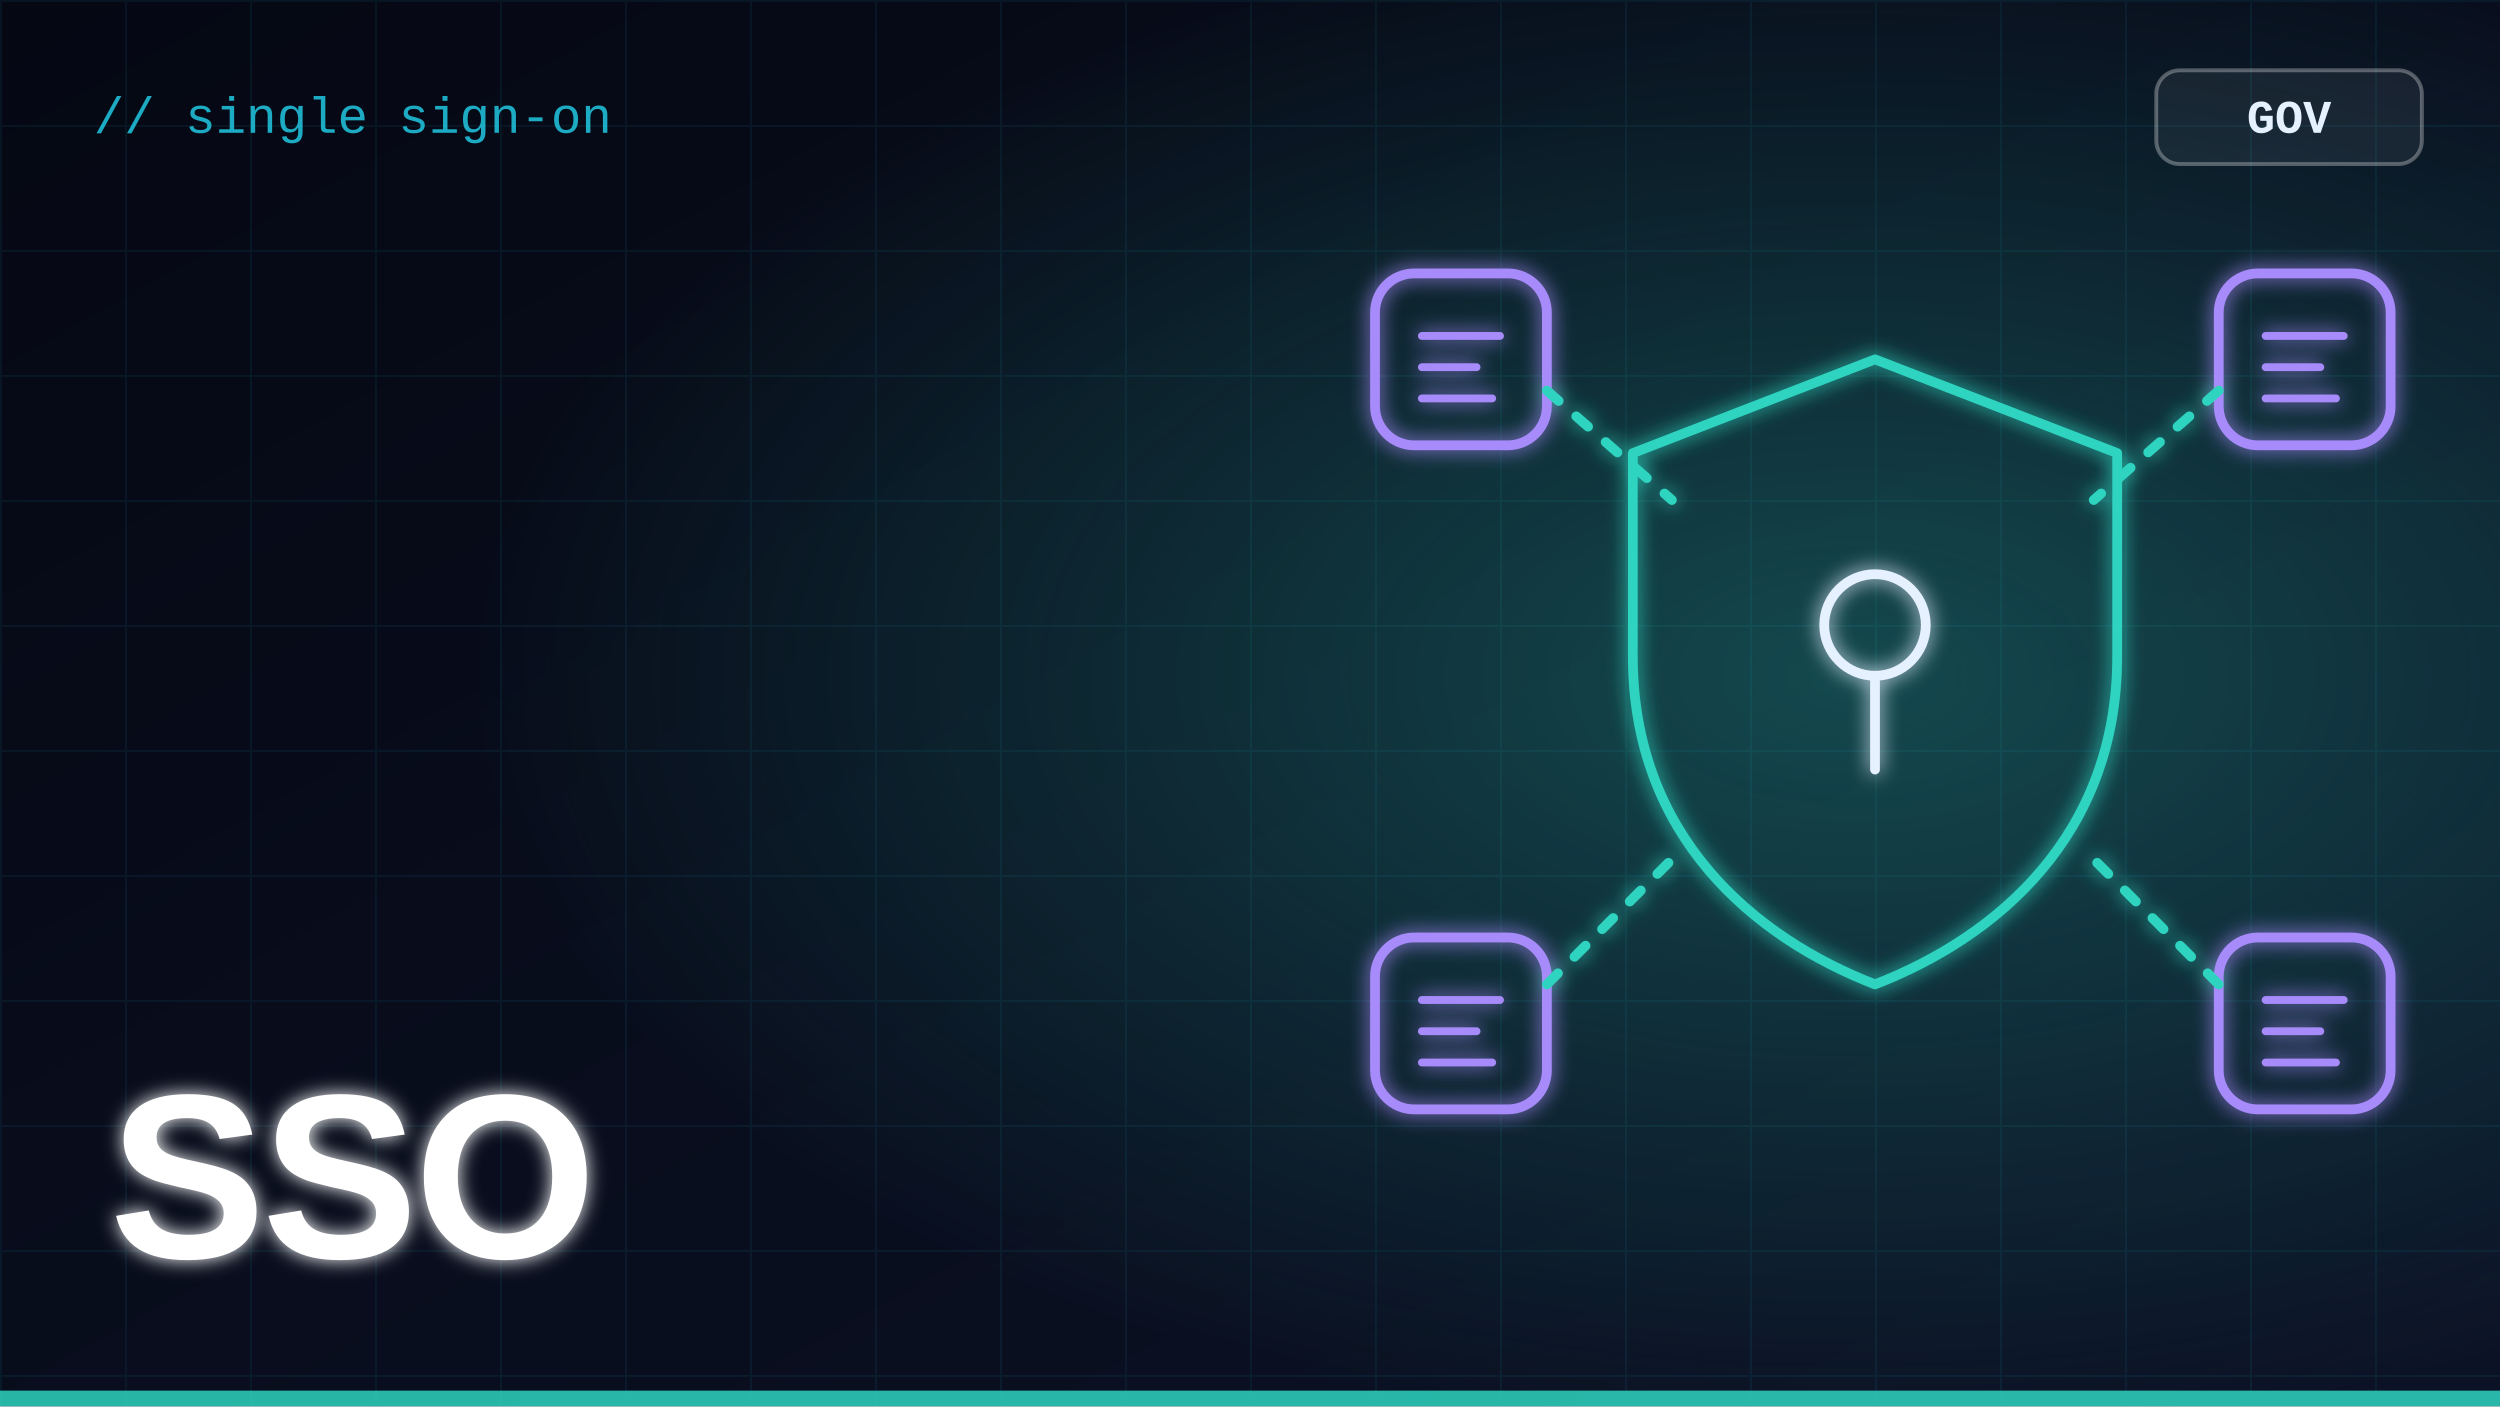
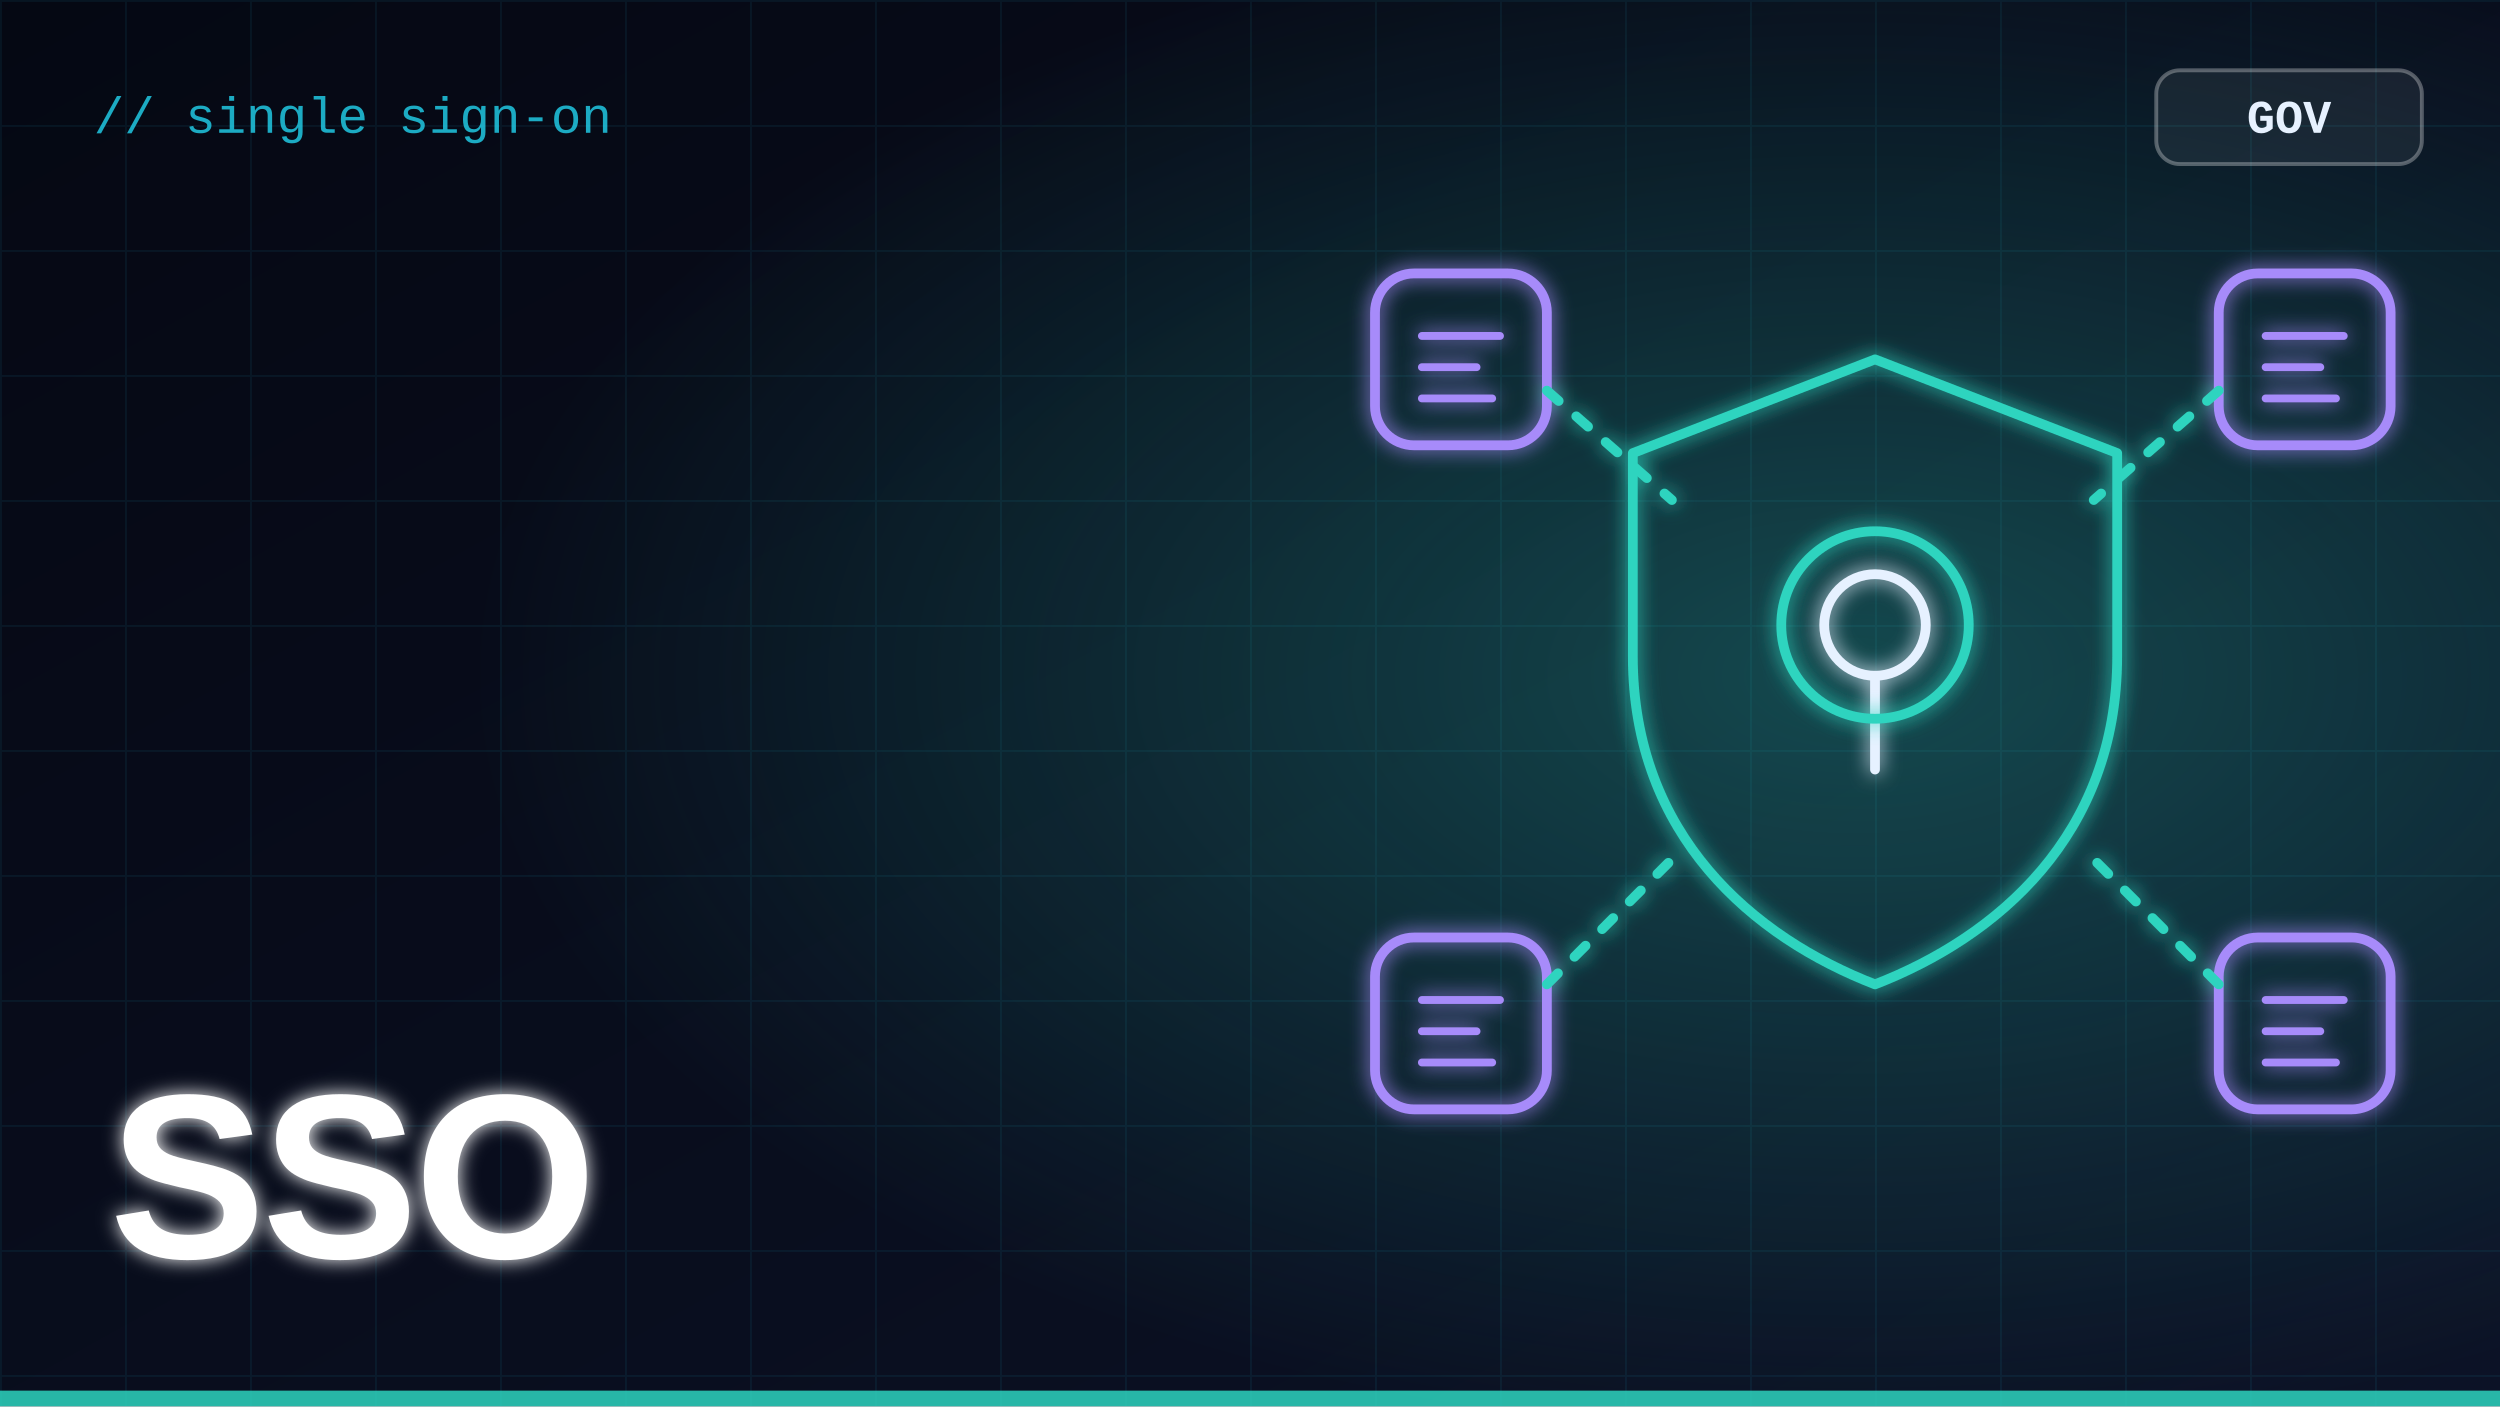
<svg xmlns="http://www.w3.org/2000/svg" viewBox="0 0 640 360" width="640" height="360">
  <defs>
    <linearGradient id="bg" x1="0" y1="0" x2="1" y2="1">
      <stop offset="0" stop-color="#050813" />
      <stop offset="1" stop-color="#0c1226" />
    </linearGradient>
    <radialGradient id="glow" cx="0.74" cy="0.48" r="0.55">
      <stop offset="0" stop-color="#2dd4bf" stop-opacity="0.30" />
      <stop offset="1" stop-color="#2dd4bf" stop-opacity="0" />
    </radialGradient>
    <pattern id="grid" width="32" height="32" patternUnits="userSpaceOnUse">
      <path d="M32 0H0V32" fill="none" stroke="#22d3ee" stroke-opacity="0.07" />
    </pattern>
    <filter id="neon" x="-30%" y="-30%" width="160%" height="160%">
      <feGaussianBlur stdDeviation="2.4" result="b" />
      <feMerge>
        <feMergeNode in="b" />
        <feMergeNode in="SourceGraphic" />
      </feMerge>
    </filter>
+     <linearGradient id="scanG" x1="0" y1="0" x2="0" y2="1">
+       <stop offset="0" stop-color="#2dd4bf" stop-opacity="0" />
+       <stop offset="1" stop-color="#2dd4bf" stop-opacity="0.13" />
+     </linearGradient>
  </defs>
  <rect width="640" height="360" fill="url(#bg)" />
  <rect width="640" height="360" fill="url(#grid)" />
  <rect width="640" height="360" fill="url(#glow)" />
  <g filter="url(#neon)" fill="none" stroke-width="2.5" stroke-linecap="round" stroke-linejoin="round">
    <path d="M480 92l62 24v52c0 46-31 72-62 84-31-12-62-38-62-84v-52z" stroke="#2dd4bf" />
    <circle cx="480" cy="160" r="13" stroke="#e6f1ff" />
    <path d="M480 173v24" stroke="#e6f1ff" />
    <rect x="352" y="70" width="44" height="44" rx="10" stroke="#a78bfa" />
    <path d="M364 86h20M364 94h14M364 102h18" stroke="#a78bfa" stroke-width="2" />
    <rect x="352" y="240" width="44" height="44" rx="10" stroke="#a78bfa" />
    <path d="M364 256h20M364 264h14M364 272h18" stroke="#a78bfa" stroke-width="2" />
    <rect x="568" y="70" width="44" height="44" rx="10" stroke="#a78bfa" />
    <path d="M580 86h20M580 94h14M580 102h18" stroke="#a78bfa" stroke-width="2" />
    <rect x="568" y="240" width="44" height="44" rx="10" stroke="#a78bfa" />
    <path d="M580 256h20M580 264h14M580 272h18" stroke="#a78bfa" stroke-width="2" />
    <path d="M396 100L428 128M396 252L428 220M568 100L536 128M568 252L536 220" stroke="#2dd4bf" stroke-dasharray="4 6" />
  </g>
  <text x="24" y="34" font-family="Consolas,'Courier New',monospace" font-size="13" font-weight="400" fill="#22d3ee" fill-opacity="0.8" text-anchor="start">// single sign-on</text>
  <rect x="552" y="18" width="68" height="24" rx="6" fill="#ffffff" fill-opacity=".06" stroke="#ffffff" stroke-opacity=".3" />
  <text x="586" y="34" font-family="Consolas,'Courier New',monospace" font-size="12" font-weight="700" fill="#e6f1ff" fill-opacity="1" text-anchor="middle">GOV</text>
  <text x="28" y="322" font-family="'Segoe UI','Helvetica Neue',Arial,sans-serif" font-size="60" font-weight="800" fill="#ffffff" filter="url(#neon)" letter-spacing="-1">SSO</text>
+   <g filter="url(#neon)" fill="none" stroke-width="2.5" stroke-linecap="round">
+     <circle cx="480" cy="160" r="24" fill="none" stroke="#2dd4bf">
+       <animate attributeName="r" values="24;90" dur="2.6s" repeatCount="indefinite" />
+       <animate attributeName="opacity" values=".9;0" dur="2.6s" repeatCount="indefinite" />
+     </circle>
+   </g>
+   <rect x="0" y="-80" width="640" height="80" fill="url(#scanG)">
+     <animate attributeName="y" values="-80;360" dur="6s" repeatCount="indefinite" />
+   </rect>
  <rect x="0" y="356" width="640" height="4" fill="#2dd4bf" fill-opacity="0.85" />
</svg>
